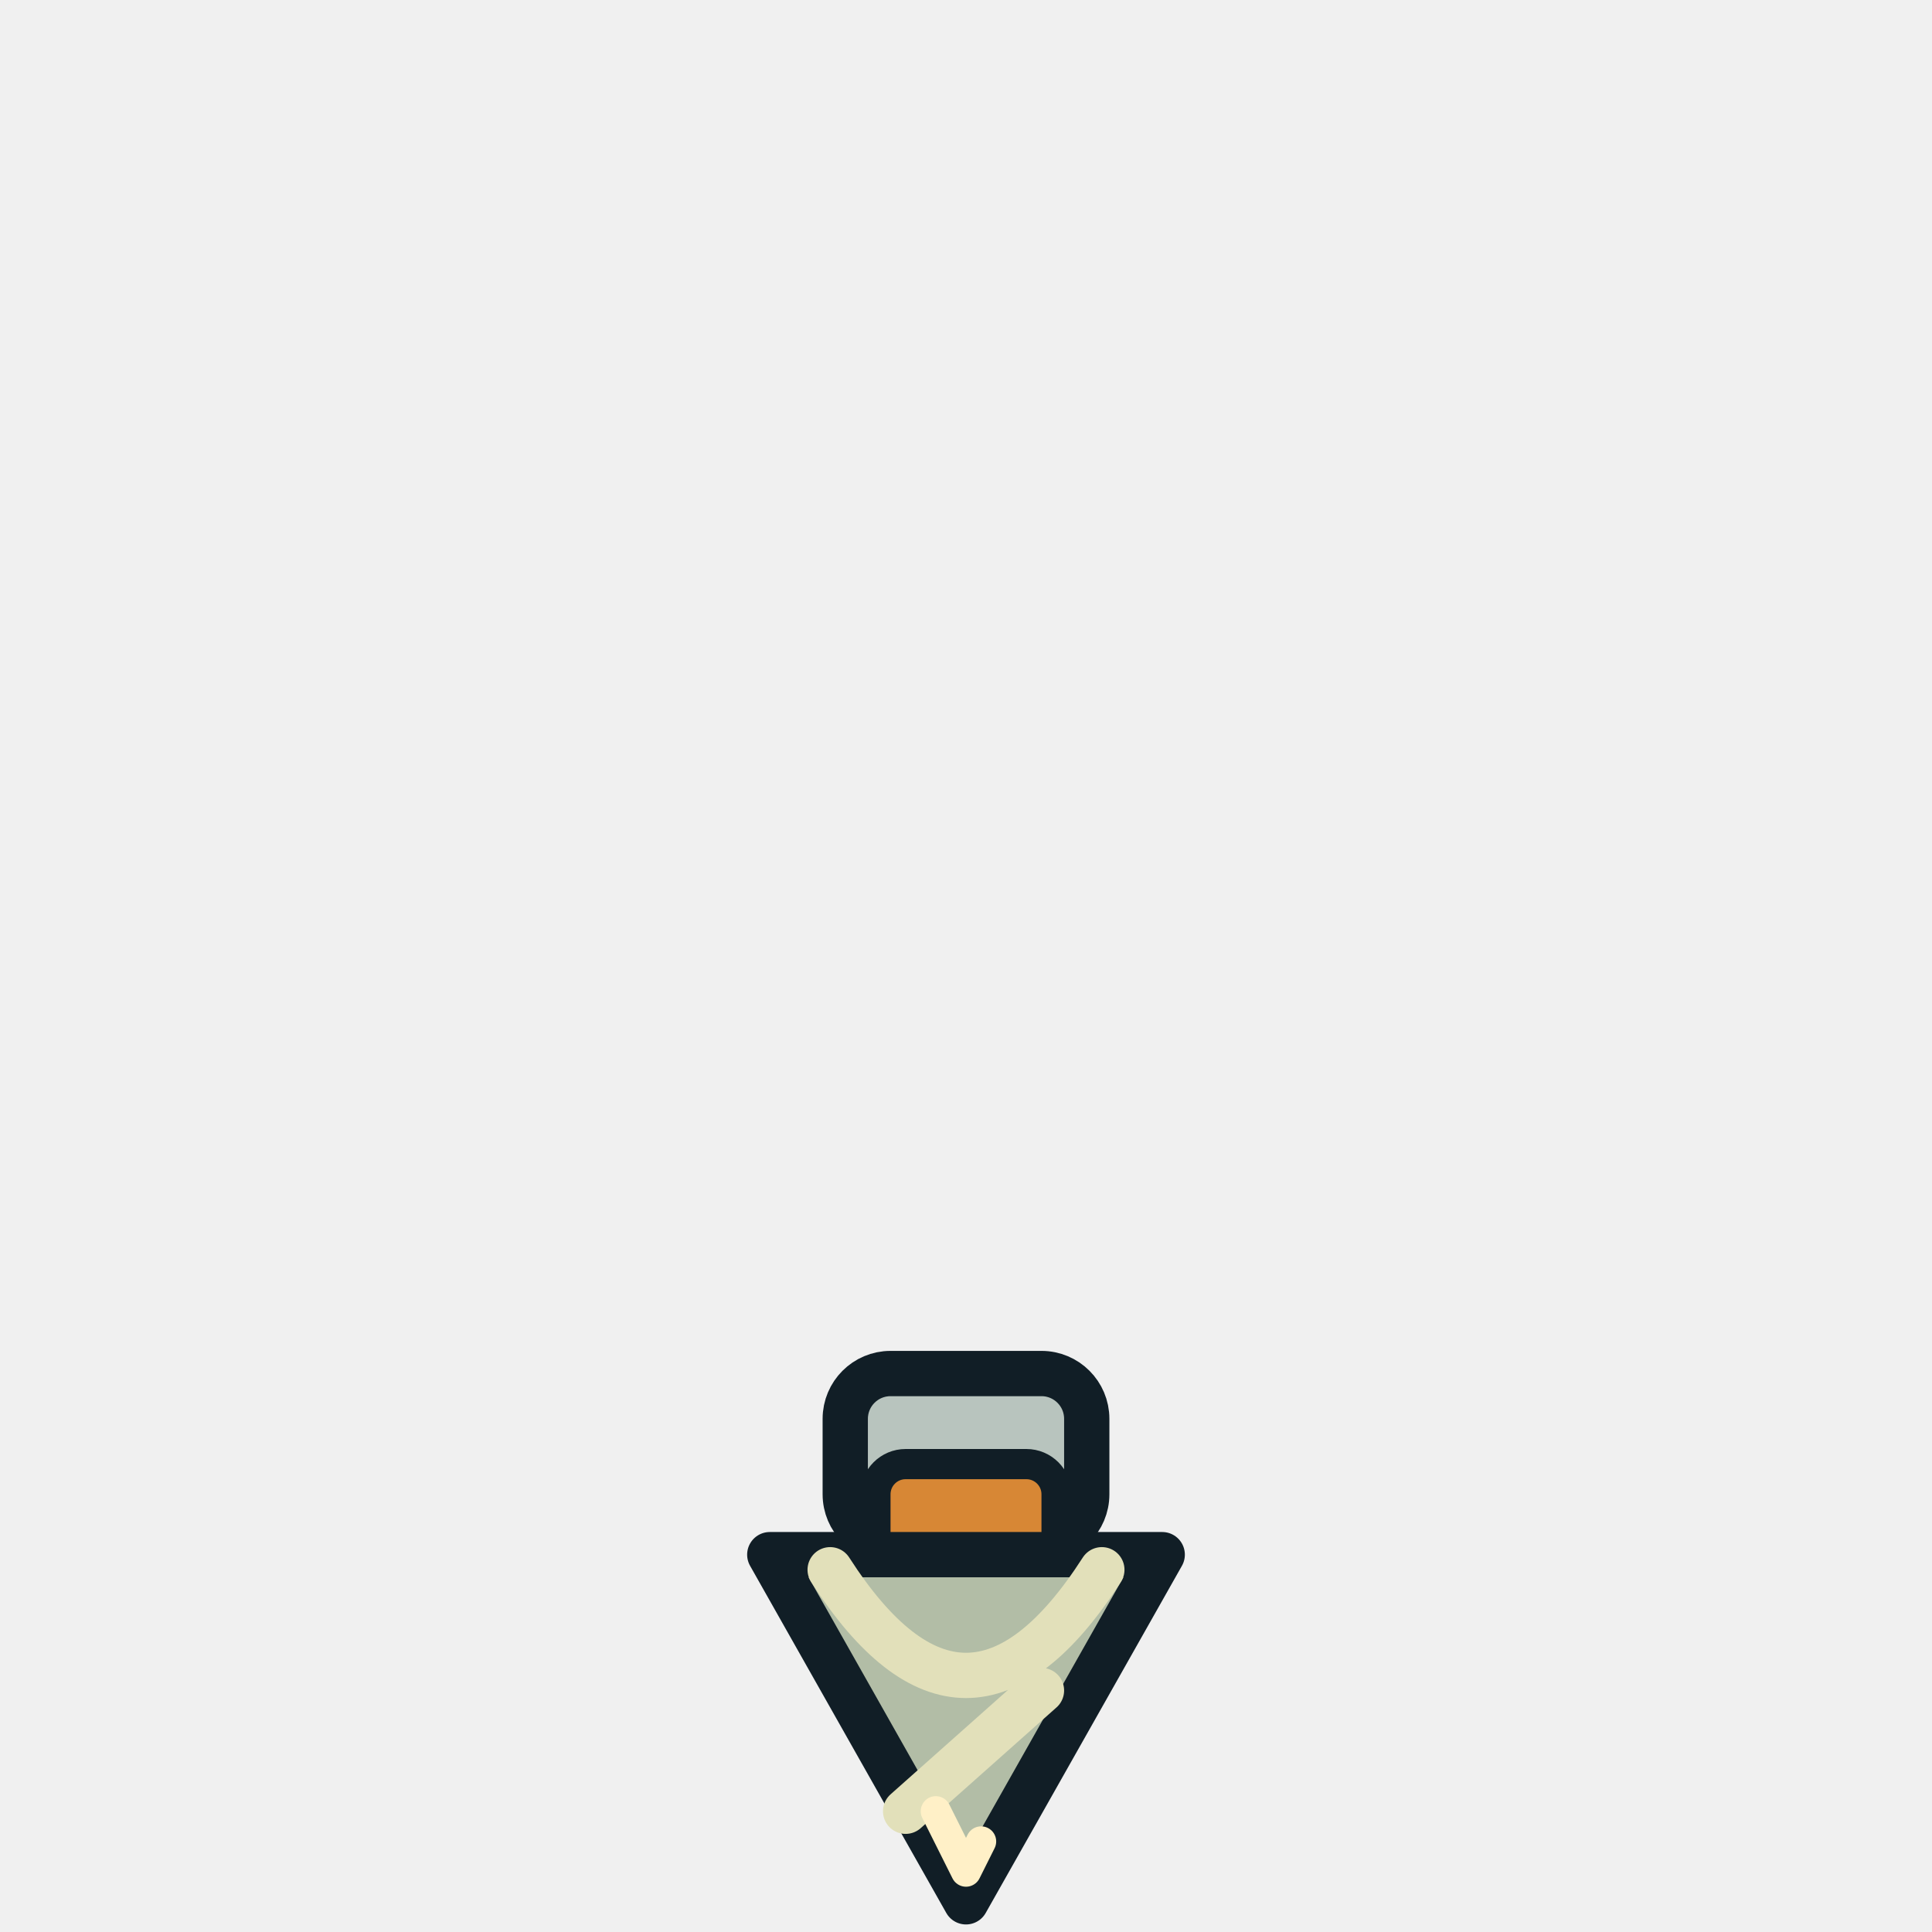
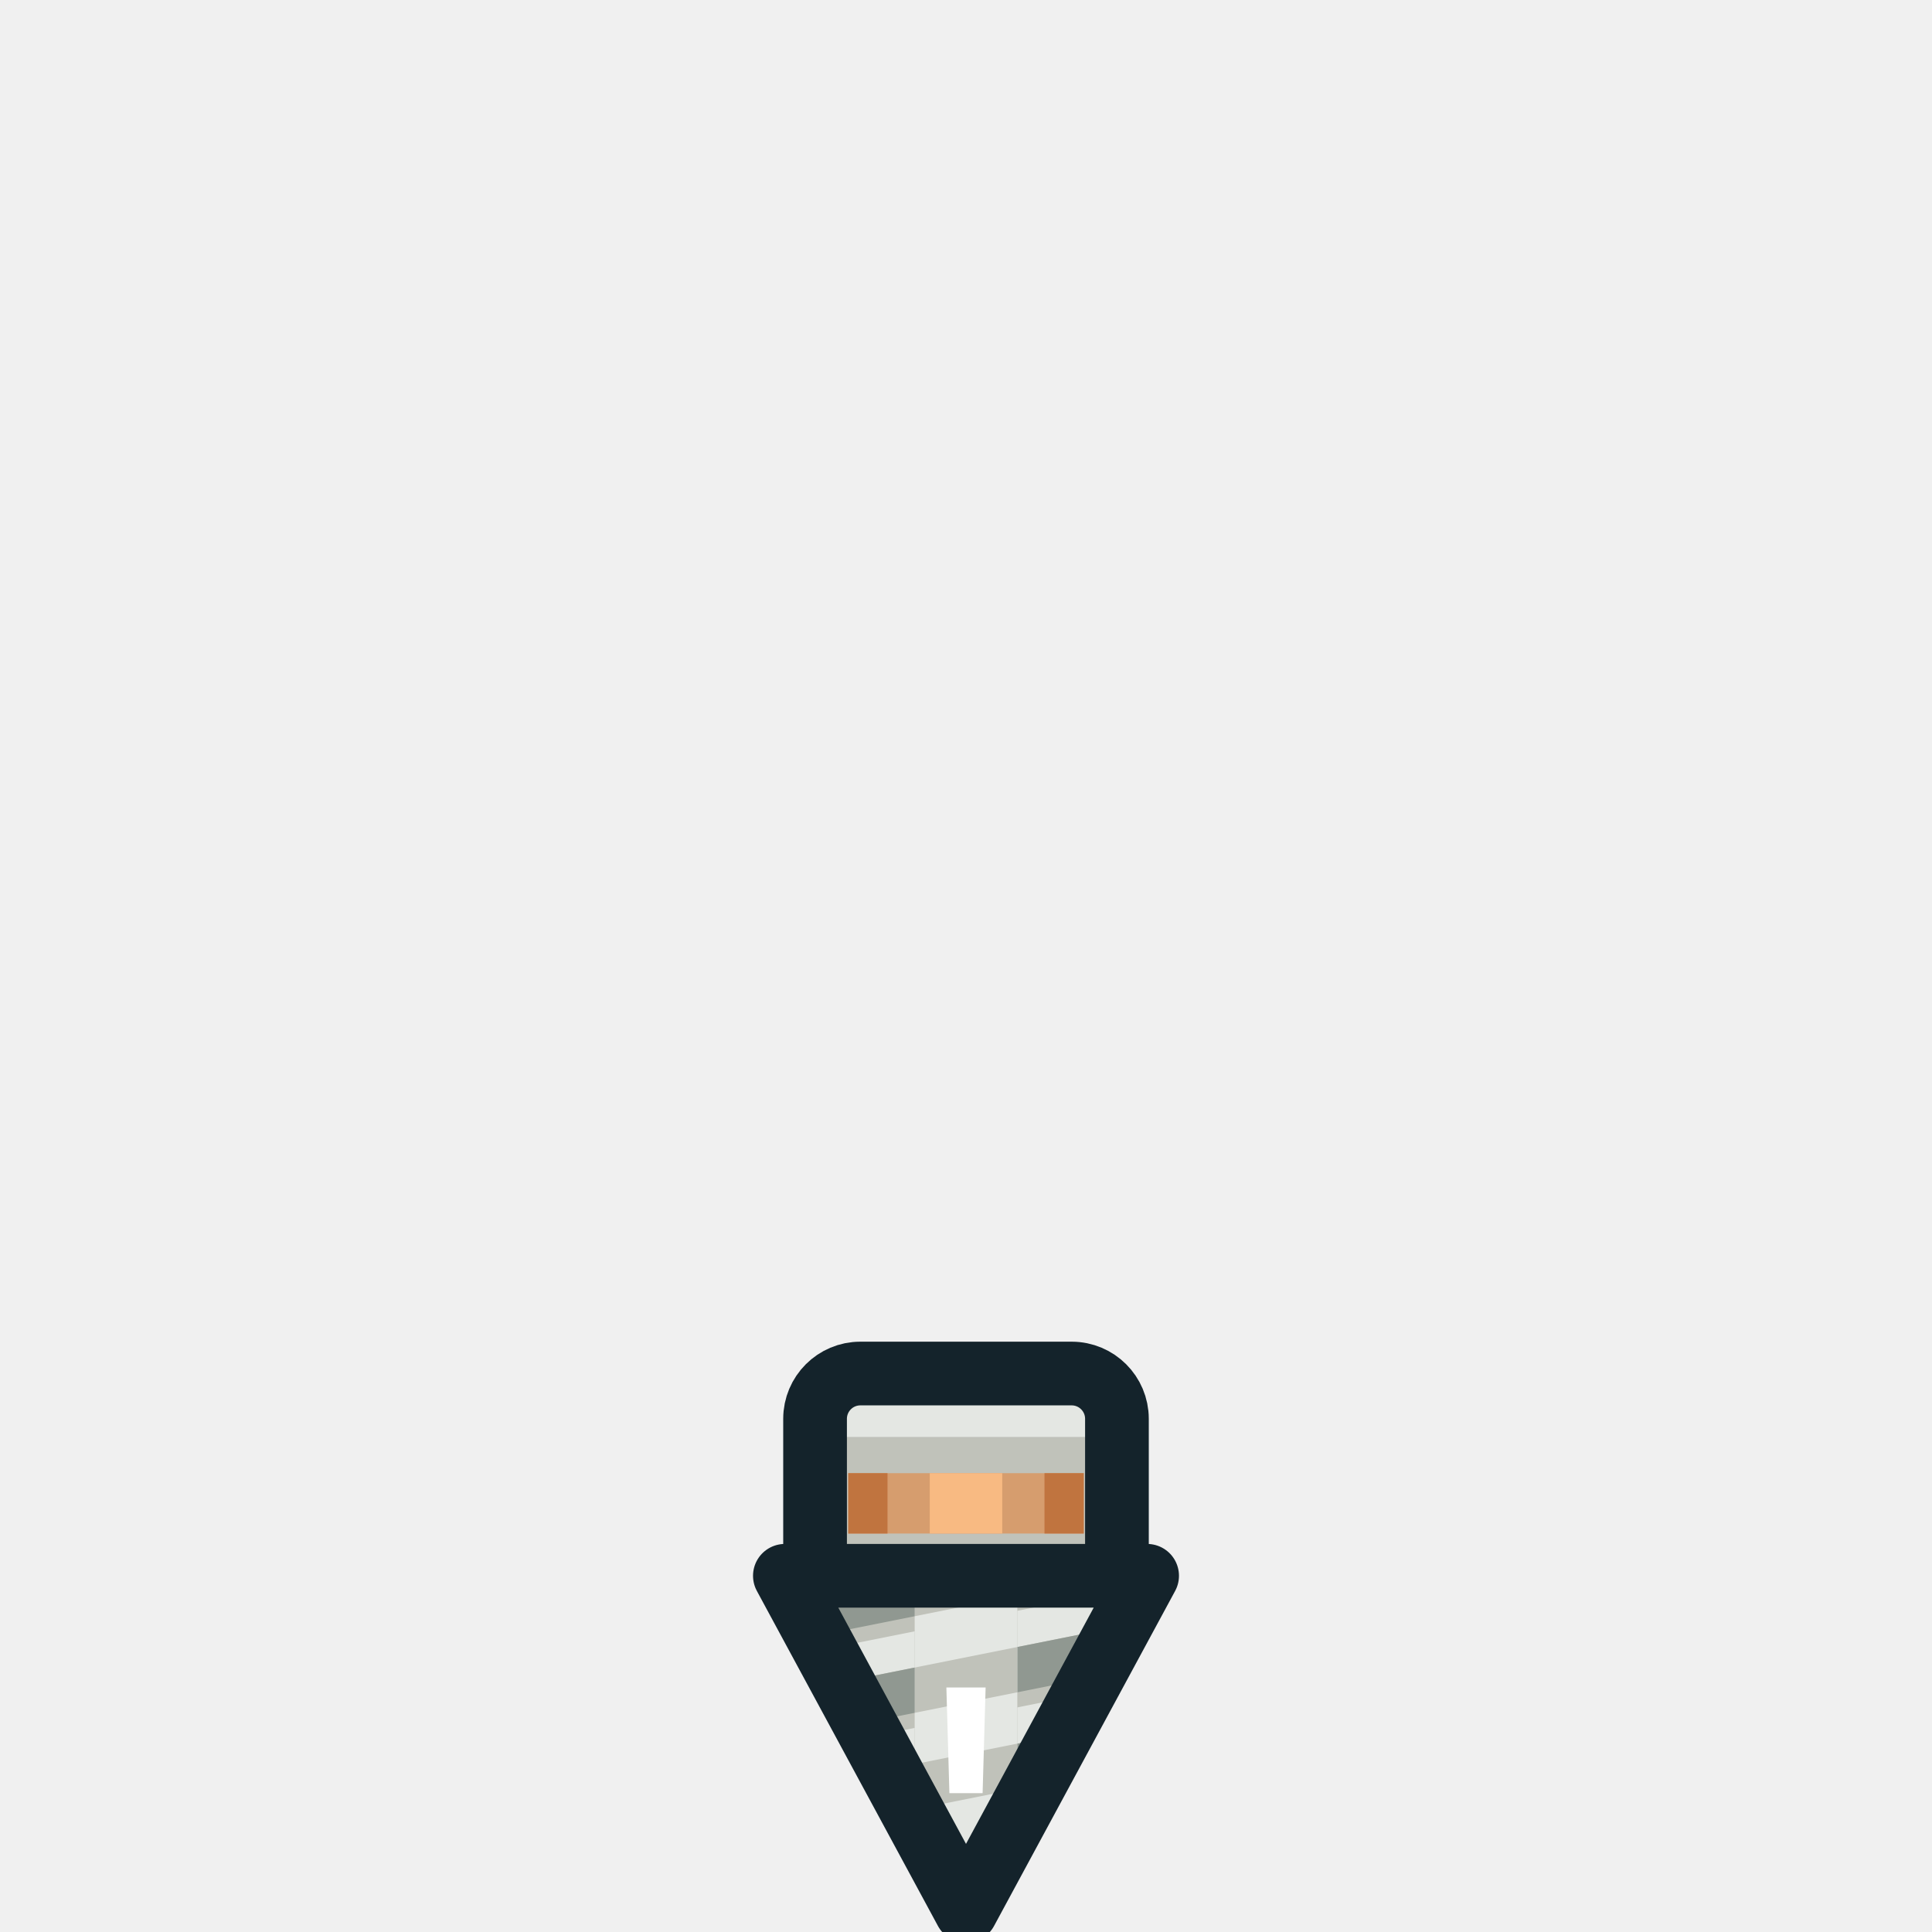
<svg xmlns="http://www.w3.org/2000/svg" width="128" height="128" viewBox="0 0 128 128">
  <g stroke-linecap="round" stroke-linejoin="round">
    <g transform="translate(132 0) rotate(90 0 0)">
      <g id="drill-mount" data-layer="drill-mount">
-         <rect x="91" y="60" width="11" height="16" rx="3" fill="#b8c4be" stroke="#111e26" stroke-width="3" />
-         <rect x="97" y="62" width="9" height="12" rx="2" fill="#d78735" stroke="#111e26" stroke-width="2" />
+         <g data-zone="silver">
+           <defs>
+             <clipPath id="rig-drill-down-0-mount-clip">
+               <path d="M94 58 H103.5 A3 3 0 0 1 106.5 61 V75 A3 3 0 0 1 103.5 78 H94 A3 3 0 0 1 91 75 V61 A3 3 0 0 1 94 58 Z" />
+             </clipPath>
+           </defs>
+           <g clip-path="url(#rig-drill-down-0-mount-clip)">
+             <path d="M94 58 H103.5 A3 3 0 0 1 106.5 61 V75 A3 3 0 0 1 103.5 78 H94 A3 3 0 0 1 91 75 V61 A3 3 0 0 1 94 58 Z" fill="#c0c2ba" />
+             <path d="M84 50 L95.2 50 L95.2 86 L84 86 Z" fill="#e4e7e3" />
+           </g>
+           <path d="M94 58 H103.5 A3 3 0 0 1 106.5 61 V75 A3 3 0 0 1 103.5 78 H94 A3 3 0 0 1 91 75 V61 A3 3 0 0 1 94 58 Z" fill="none" stroke="#14232b" stroke-width="4.22" stroke-linejoin="round" />
+         </g>
+         <g data-zone="copper">
+           <defs>
+             <clipPath id="rig-drill-down-0-ring-clip">
+               <path d="M97.6 60.2 L101.6 60.2 L101.6 75.8 L97.6 75.8 Z" />
+             </clipPath>
+           </defs>
+           <g clip-path="url(#rig-drill-down-0-ring-clip)">
+             <path d="M97.6 60.2 L101.6 60.2 L101.6 75.8 L97.6 75.8 Z" fill="#d69d6e" />
+             <path d="M90 65.6 L110 65.6 L110 70.4 L90 70.4 Z" fill="#f8ba82" />
+             <path d="M90 48 L110 48 L110 62.8 L90 62.8 Z" fill="#c0743f" />
+             <path d="M90 73.2 L110 73.2 L110 88 L90 88 Z" fill="#c0743f" />
+           </g>
+         </g>
      </g>
      <g id="auger-flutes" data-layer="auger-flutes">
-         <path d="M103 55 L126 68 L103 81 Z" fill="#b2bda6" stroke="#111e26" stroke-width="3" />
-         <path d="M104 59 Q118 68 104 77 M112 63 L120 72" fill="none" stroke="#e2e0ba" stroke-width="3" />
-         <path d="M122 67 L124 68 L120 70" fill="none" stroke="#fff0c7" stroke-width="2" />
+         <g data-zone="silver">
+           <defs>
+             <clipPath id="rig-drill-down-0-bit-clip">
+               <path d="M104.4 56 L126.6 68 L104.4 80 Z" />
+             </clipPath>
+           </defs>
+           <g clip-path="url(#rig-drill-down-0-bit-clip)">
+             <path d="M104.4 56 L126.6 68 L104.4 80 Z" fill="#c0c2ba" />
+             <path d="M100 64.6 L130 64.6 L130 71.4 L100 71.4 Z" fill="#e4e7e3" />
+             <path d="M72.2 52 L74.6 52 L77.12 64.6 L74.72 64.6 Z" fill="#e4e7e3" />
+             <path d="M76.08 71.4 L78.48 71.4 L81 84 L78.6 84 Z" fill="#e4e7e3" />
+             <path d="M74.6 52 L77.6 52 L80.12 64.6 L77.12 64.6 Z" fill="#909891" />
+             <path d="M77.12 64.6 L80.12 64.6 L81.48 71.4 L78.48 71.4 Z" fill="#c0c2ba" />
+             <path d="M78.48 71.4 L81.48 71.4 L84 84 L81 84 Z" fill="#909891" />
+             <path d="M78.6 52 L81 52 L83.52 64.6 L81.12 64.6 Z" fill="#e4e7e3" />
+             <path d="M82.48 71.4 L84.88 71.4 L87.4 84 L85 84 Z" fill="#e4e7e3" />
+             <path d="M81 52 L84 52 L86.52 64.6 L83.52 64.6 Z" fill="#909891" />
+             <path d="M83.52 64.6 L86.52 64.6 L87.88 71.4 L84.88 71.4 Z" fill="#c0c2ba" />
+             <path d="M84.88 71.4 L87.88 71.4 L90.4 84 L87.4 84 Z" fill="#909891" />
+             <path d="M85 52 L87.4 52 L89.92 64.6 L87.52 64.6 Z" fill="#e4e7e3" />
+             <path d="M88.88 71.4 L91.28 71.4 L93.8 84 L91.4 84 Z" fill="#e4e7e3" />
+             <path d="M87.4 52 L90.4 52 L92.92 64.6 L89.92 64.6 Z" fill="#909891" />
+             <path d="M89.92 64.6 L92.92 64.6 L94.28 71.4 L91.28 71.4 Z" fill="#c0c2ba" />
+             <path d="M91.28 71.4 L94.28 71.4 L96.8 84 L93.8 84 Z" fill="#909891" />
+             <path d="M91.4 52 L93.8 52 L96.32 64.6 L93.92 64.6 Z" fill="#e4e7e3" />
+             <path d="M95.28 71.4 L97.68 71.4 L100.2 84 L97.8 84 Z" fill="#e4e7e3" />
+             <path d="M93.8 52 L96.8 52 L99.32 64.6 L96.32 64.6 Z" fill="#909891" />
+             <path d="M96.32 64.6 L99.32 64.6 L100.68 71.4 L97.68 71.4 Z" fill="#c0c2ba" />
+             <path d="M97.68 71.4 L100.68 71.4 L103.2 84 L100.2 84 Z" fill="#909891" />
+             <path d="M97.8 52 L100.2 52 L102.72 64.6 L100.32 64.6 Z" fill="#e4e7e3" />
+             <path d="M101.68 71.4 L104.08 71.4 L106.6 84 L104.2 84 Z" fill="#e4e7e3" />
+             <path d="M100.2 52 L103.2 52 L105.72 64.6 L102.72 64.6 Z" fill="#909891" />
+             <path d="M102.72 64.6 L105.72 64.6 L107.08 71.4 L104.08 71.4 Z" fill="#c0c2ba" />
+             <path d="M104.08 71.4 L107.08 71.4 L109.6 84 L106.6 84 Z" fill="#909891" />
+             <path d="M104.2 52 L106.6 52 L109.12 64.6 L106.72 64.6 Z" fill="#e4e7e3" />
+             <path d="M108.08 71.4 L110.48 71.4 L113 84 L110.6 84 Z" fill="#e4e7e3" />
+             <path d="M106.6 52 L109.6 52 L112.12 64.6 L109.12 64.6 Z" fill="#909891" />
+             <path d="M109.12 64.6 L112.12 64.6 L113.48 71.4 L110.48 71.4 Z" fill="#c0c2ba" />
+             <path d="M110.48 71.4 L113.48 71.4 L116 84 L113 84 Z" fill="#909891" />
+             <path d="M110.6 52 L113 52 L115.52 64.6 L113.12 64.6 Z" fill="#e4e7e3" />
+             <path d="M114.48 71.4 L116.88 71.4 L119.4 84 L117 84 Z" fill="#e4e7e3" />
+             <path d="M113 52 L116 52 L118.52 64.6 L115.52 64.6 Z" fill="#909891" />
+             <path d="M115.52 64.6 L118.52 64.6 L119.88 71.4 L116.88 71.4 Z" fill="#c0c2ba" />
+             <path d="M116.88 71.4 L119.88 71.4 L122.4 84 L119.4 84 Z" fill="#909891" />
+             <path d="M117 52 L119.4 52 L121.92 64.6 L119.52 64.6 Z" fill="#e4e7e3" />
+             <path d="M120.88 71.4 L123.28 71.4 L125.8 84 L123.4 84 Z" fill="#e4e7e3" />
+             <path d="M119.4 52 L122.4 52 L124.92 64.6 L121.92 64.6 Z" fill="#909891" />
+             <path d="M121.92 64.6 L124.92 64.6 L126.28 71.4 L123.28 71.4 Z" fill="#c0c2ba" />
+             <path d="M123.28 71.4 L126.28 71.4 L128.8 84 L125.8 84 Z" fill="#909891" />
+             <path d="M123.4 52 L125.8 52 L128.32 64.6 L125.92 64.6 Z" fill="#e4e7e3" />
+             <path d="M127.28 71.4 L129.68 71.4 L132.2 84 L129.8 84 Z" fill="#e4e7e3" />
+             <path d="M125.8 52 L128.8 52 L131.32 64.6 L128.32 64.6 Z" fill="#909891" />
+             <path d="M128.32 64.6 L131.32 64.6 L132.68 71.4 L129.68 71.4 Z" fill="#c0c2ba" />
+             <path d="M129.68 71.4 L132.68 71.4 L135.2 84 L132.2 84 Z" fill="#909891" />
+             <path d="M129.8 52 L132.2 52 L134.72 64.6 L132.32 64.6 Z" fill="#e4e7e3" />
+             <path d="M133.68 71.4 L136.08 71.4 L138.6 84 L136.2 84 Z" fill="#e4e7e3" />
+             <path d="M132.2 52 L135.2 52 L137.72 64.6 L134.72 64.6 Z" fill="#909891" />
+             <path d="M134.72 64.6 L137.72 64.6 L139.08 71.4 L136.08 71.4 Z" fill="#c0c2ba" />
+             <path d="M136.08 71.4 L139.08 71.4 L141.6 84 L138.6 84 Z" fill="#909891" />
+             <path d="M111.8 66.7 L118.8 66.9 L118.8 69.1 L111.8 69.3 Z" fill="#ffffff" />
+           </g>
+           <path d="M104.4 56 L126.6 68 L104.4 80 Z" fill="none" stroke="#14232b" stroke-width="4.22" stroke-linejoin="round" />
+         </g>
      </g>
    </g>
  </g>
</svg>
